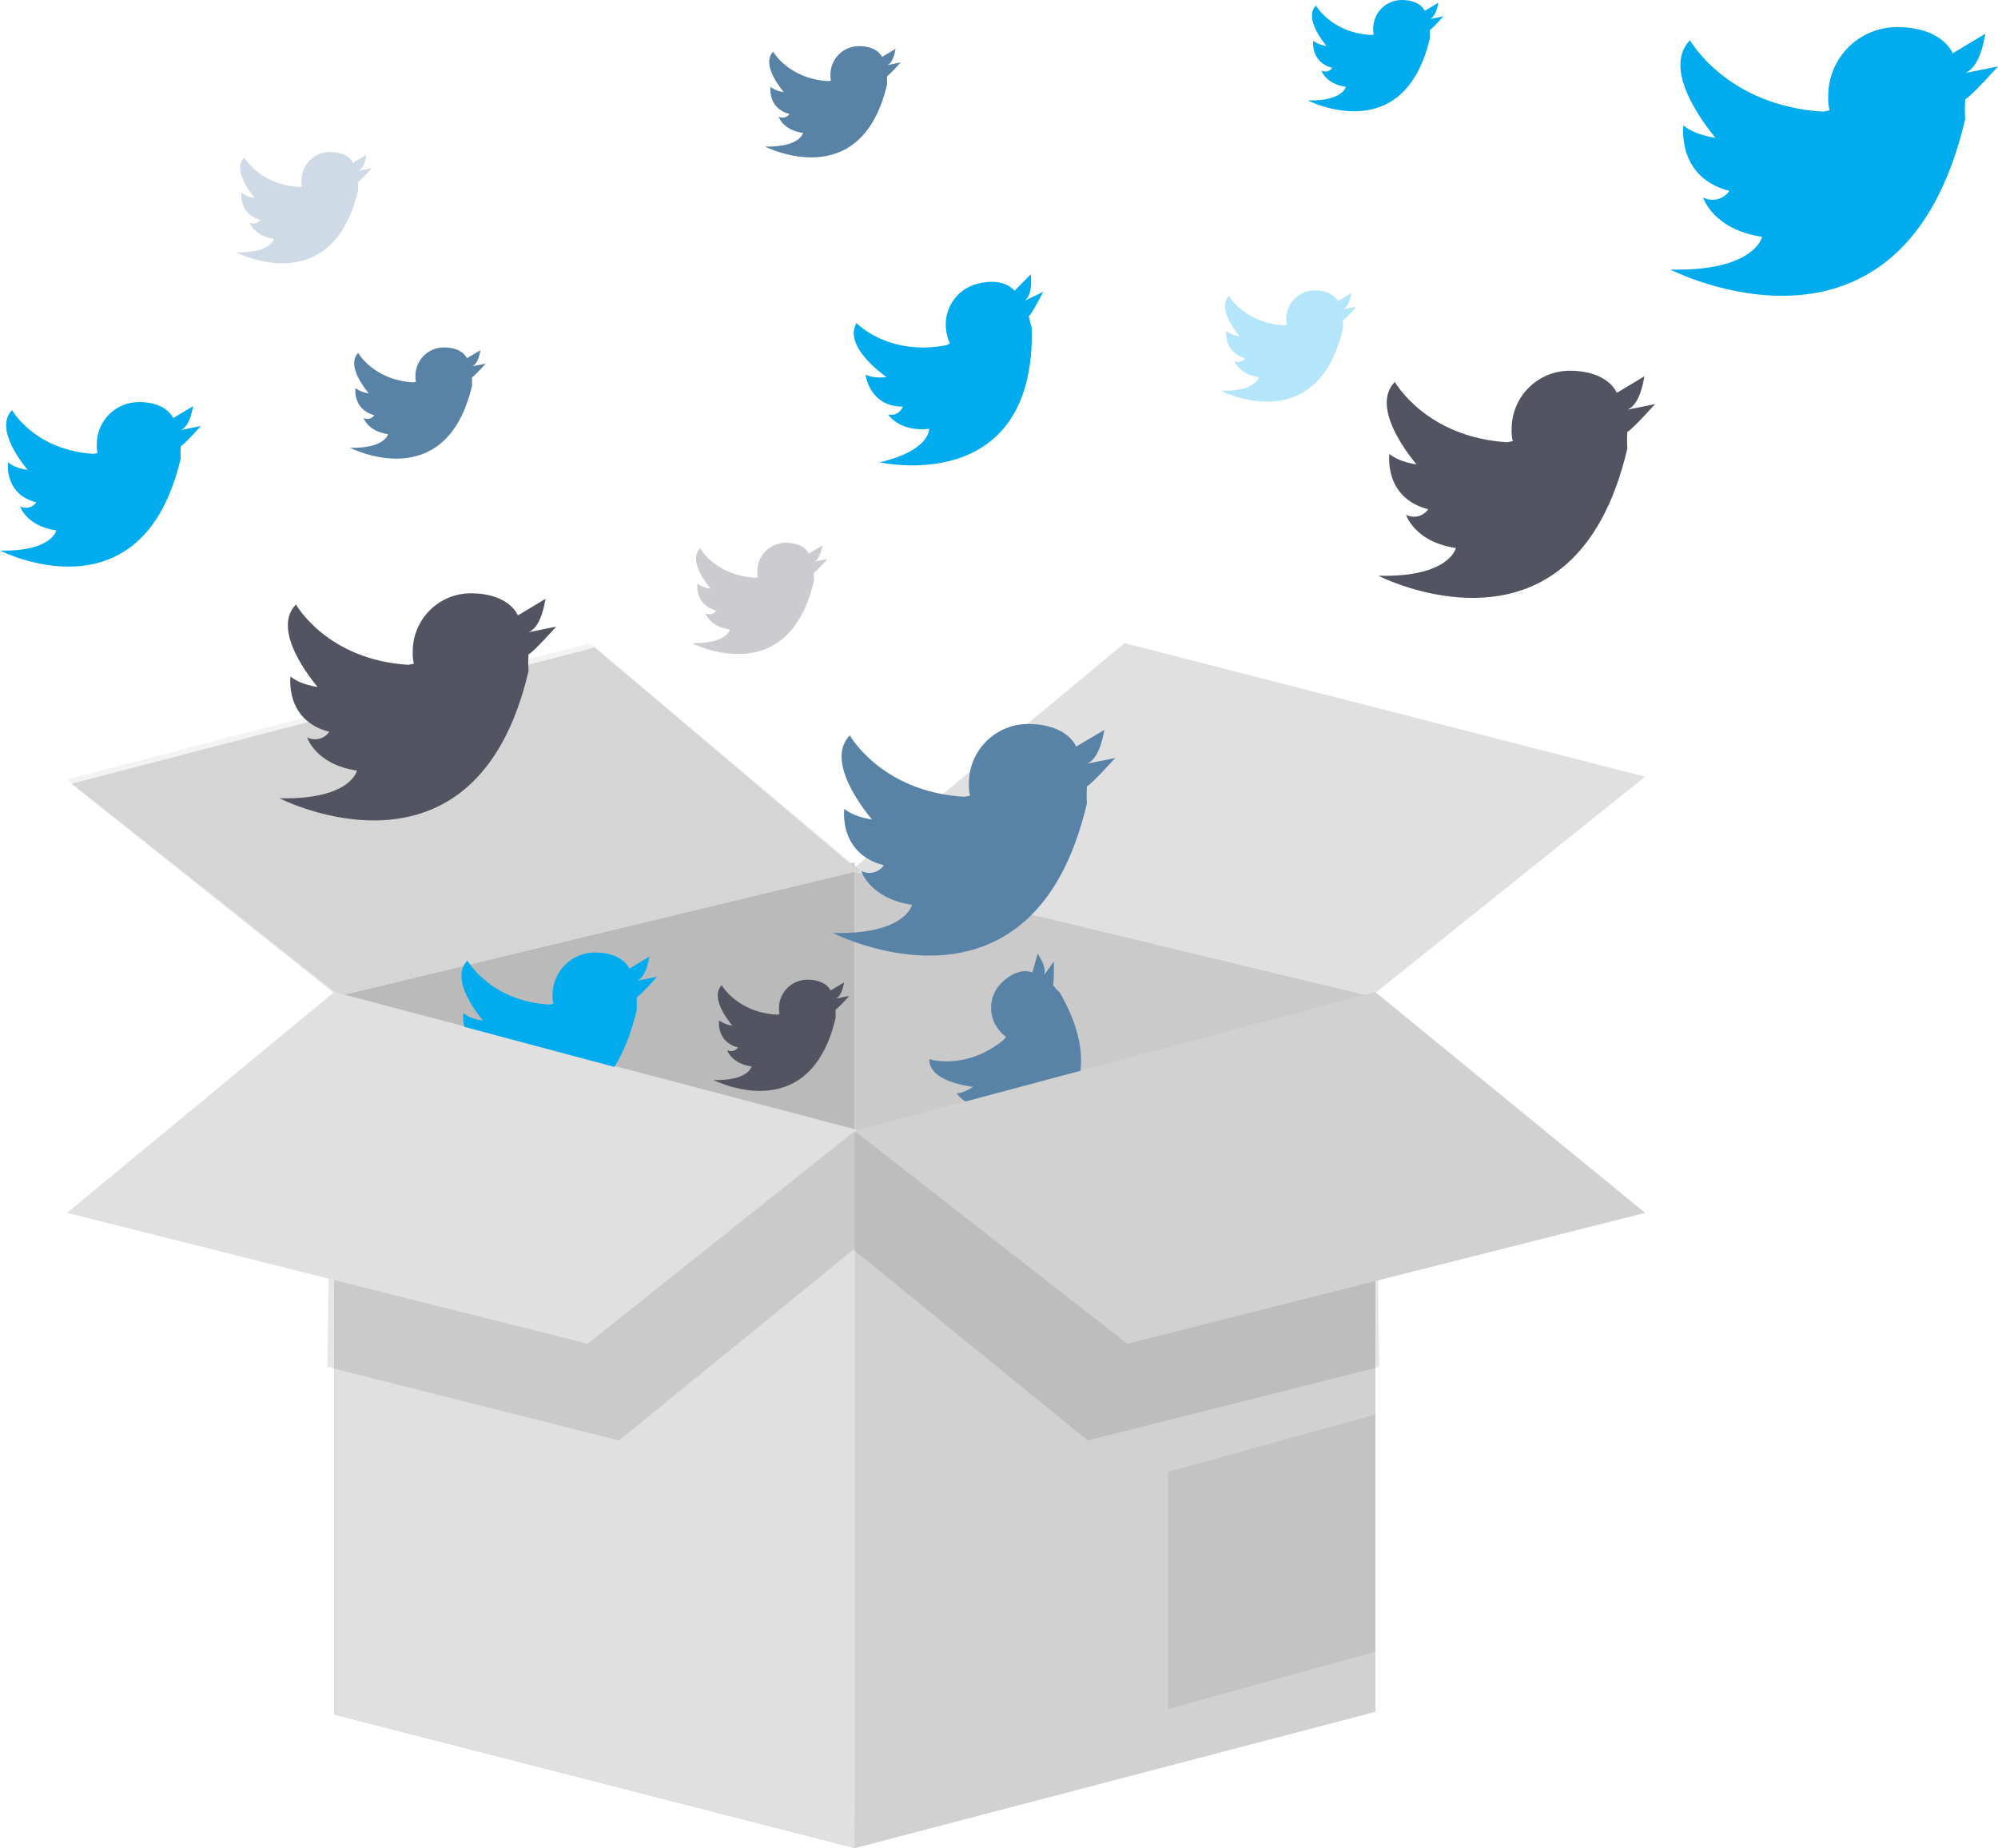
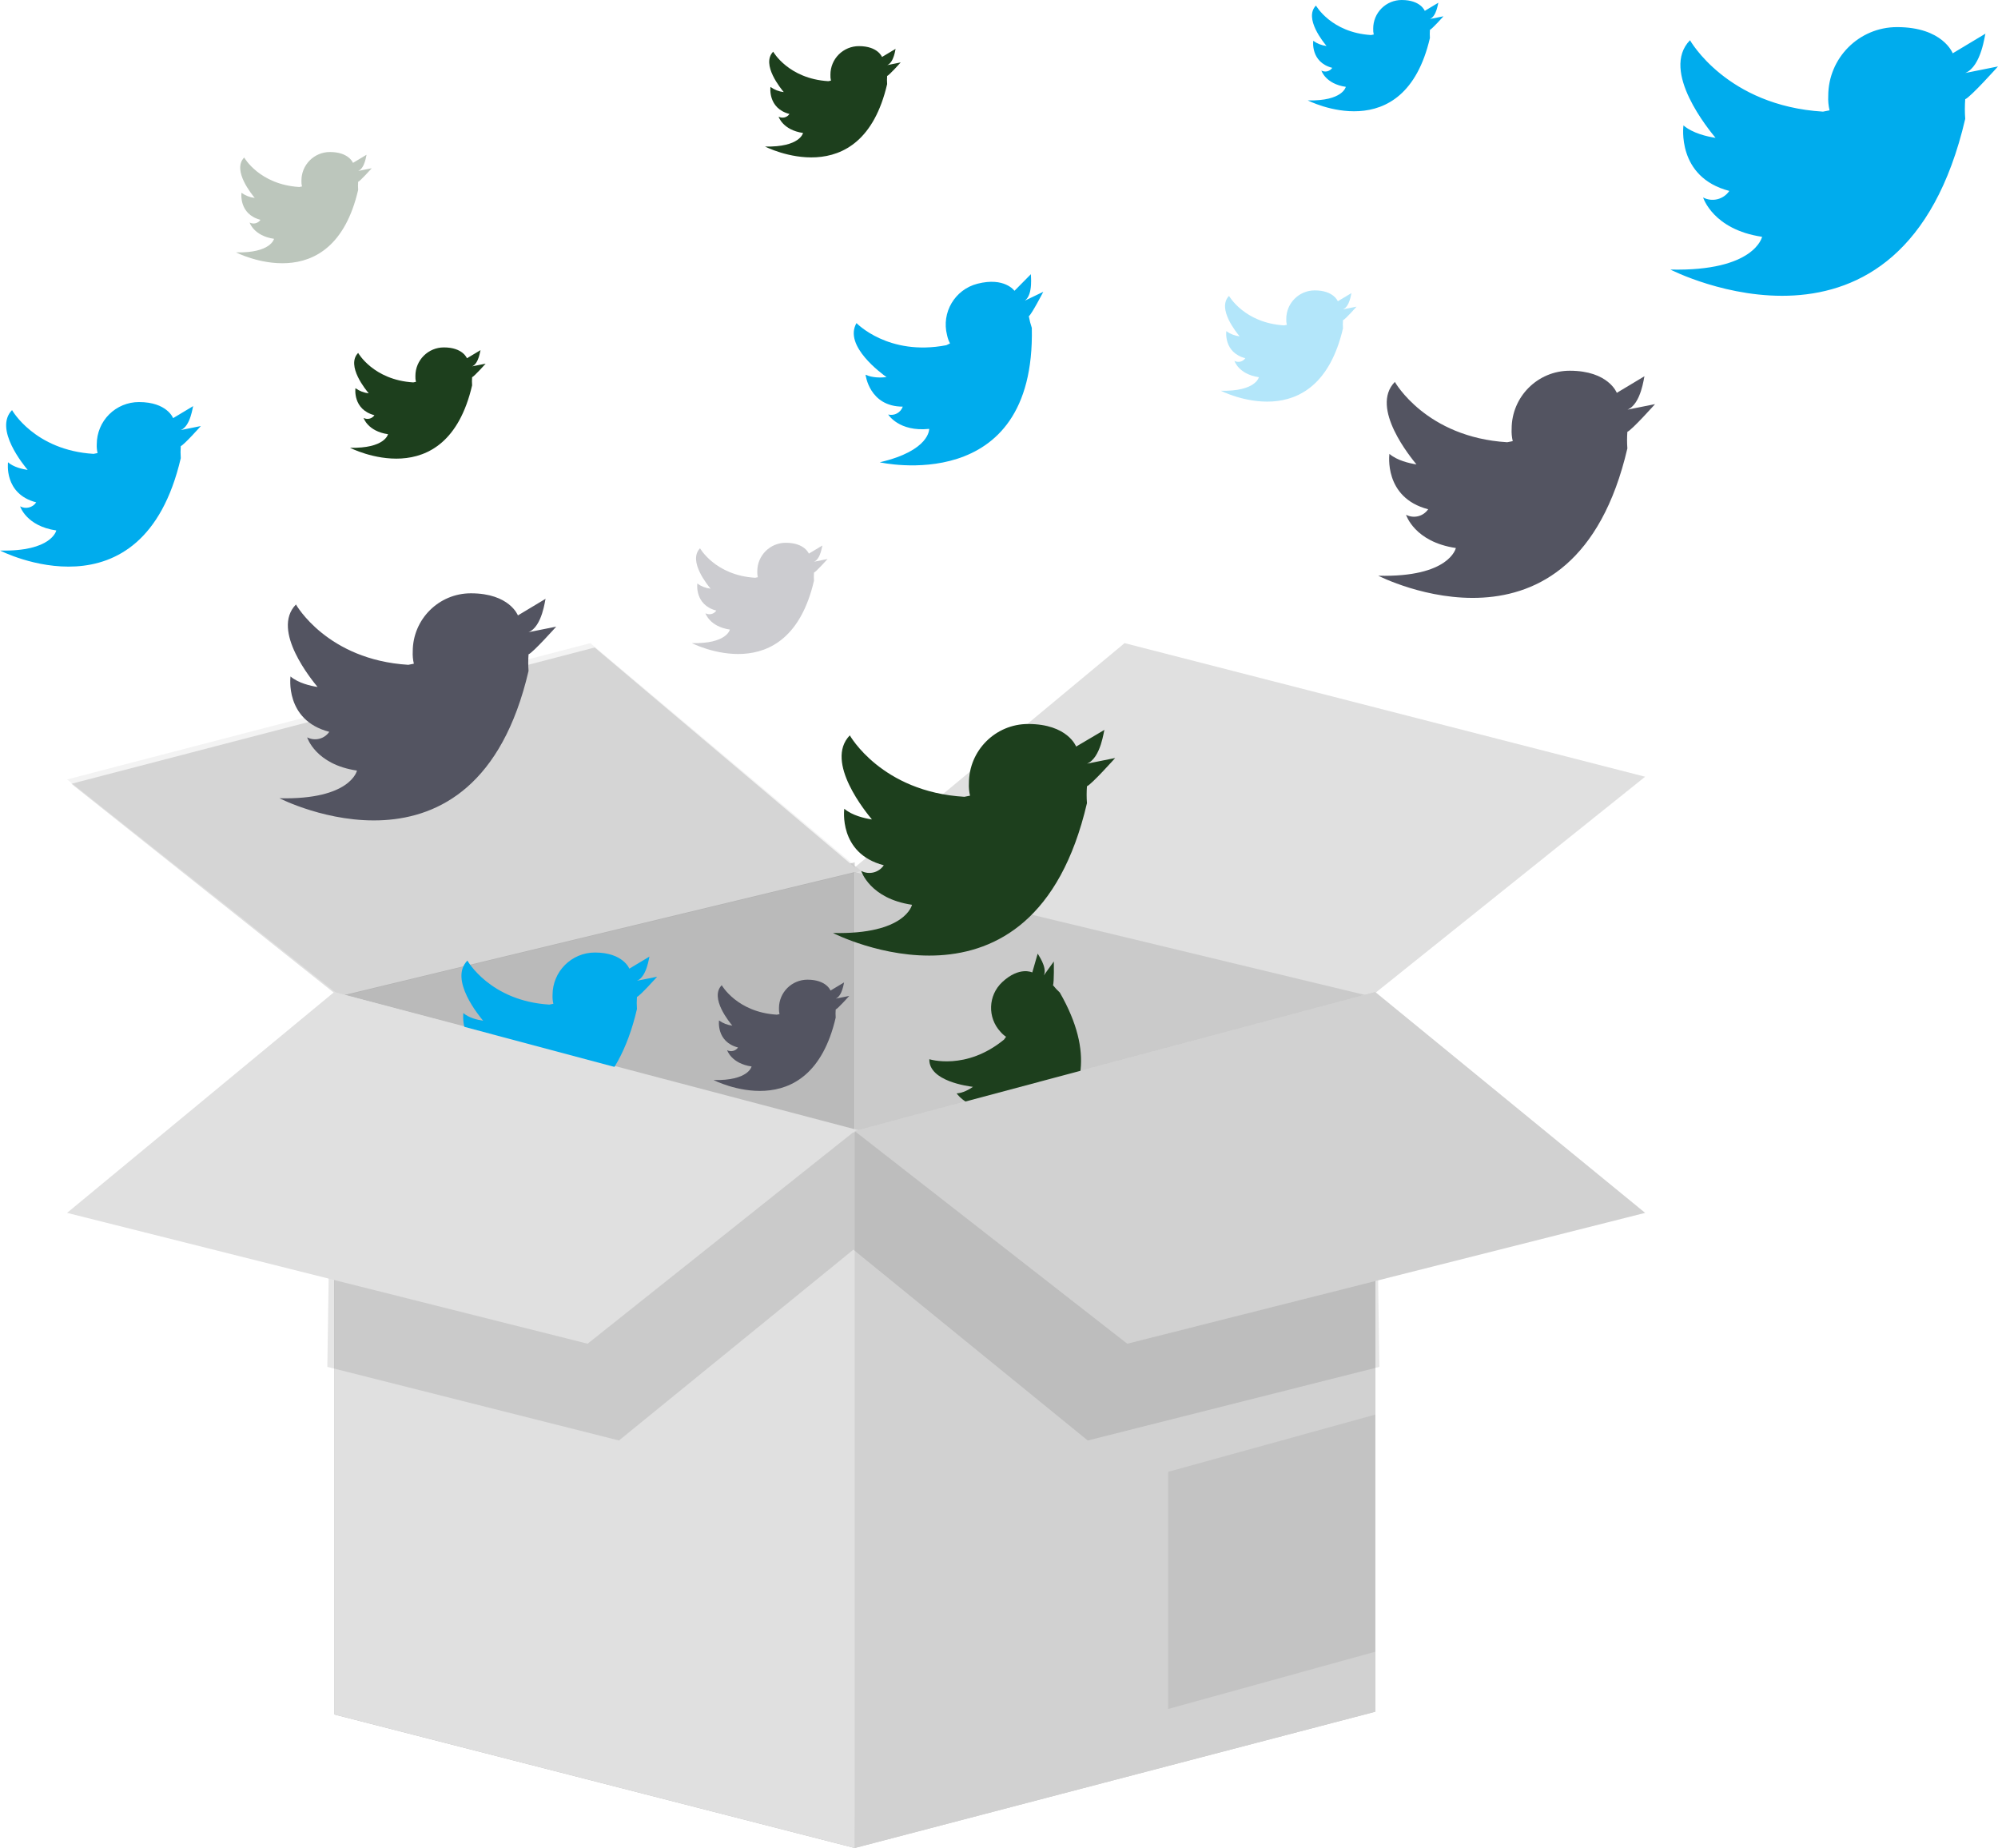
<svg xmlns="http://www.w3.org/2000/svg" data-name="Layer 1" width="813.15" height="752" viewBox="0 0 813.15 752">
  <path fill="#e0e0e0" d="M559.73 403.7l-211.87-51.03V752l211.87-55.46V403.7z" />
  <path opacity=".1" d="M559.73 403.7l-211.87-51.03V752l211.87-55.46V403.7z" />
  <path fill="#e0e0e0" d="M135.99 403.7l211.87-51.03V752l-211.87-54.35V403.7z" />
  <path opacity=".17" d="M135.99 401.93l211.87-51.02V752l-211.87-54.35V401.93z" />
  <path fill="#e0e0e0" d="M346.09 354.44l111.59-92.73 211.86 54.36-111.58 89.39-211.87-51.02z" />
  <path fill="#e0e0e0" d="M29.05 318.94l108.71 86.52 211.86-51.02-107.59-90.96-212.98 55.46z" />
  <path opacity=".05" d="M27.29 317.18l111.35 88.28 211.87-51.02-110.25-92.73-212.97 55.47z" />
  <path fill="#e0e0e0" d="M135.99 403.7v293.95L347.86 752l2.86-291.73-214.73-56.57z" />
  <path fill="#e0e0e0" d="M559.73 696.54L347.86 752V460.27l211.87-56.57v292.84z" />
  <path opacity=".07" d="M559.73 696.54L347.86 752V460.27l211.87-56.57v292.84z" />
  <path opacity=".07" d="M475.42 598.92v96.51l84.31-23.3v-96.5l-84.31 23.29z" />
  <path opacity=".1" d="M133.22 556.22l118.69 29.95 95.4-77.65v-47.7l-211.87-53.24-2.22 148.64zm428.17 0L442.7 586.17l-95.39-77.65v-47.7l211.86-53.24 2.22 148.64z" />
  <path d="M259.23 399.1l8.21-1.64s-6.9 7.72-8.21 8.21a33.05 33.05 0 000 4.93c-15.77 67.69-73.93 37.79-73.93 37.79 21.19.49 23-8.21 23-8.21-12.32-1.81-14.79-9.86-14.79-9.86a5.08 5.08 0 006.57-1.64c-13.31-3.45-11.5-16.43-11.5-16.43 2.3 2 5.91 2.79 8.05 3.12-1.48-1.81-14-16.76-6.41-24.48 0 0 9.2 16.43 33.35 17.91l1.64-.33a12.89 12.89 0 01-.33-3.61 17.25 17.25 0 0117.25-17.25c11.5 0 14 6.57 14 6.57l8.21-4.93c-.18-.01-1 8.21-5.11 9.85z" fill="#00aced" />
  <path fill="#e0e0e0" d="M135.99 403.7l-108.7 89.85 211.86 53.24 108.71-86.52-211.87-56.57z" />
-   <path d="M424.82 396.91l4.06-5.65s.18 8.6-.34 9.65a27.47 27.47 0 002.79 3c28.77 50.08-23.53 64.86-23.53 64.86 13.16-11.71 9.33-18 9.33-18-8.56 5.85-14.56 2.35-14.56 2.35a4.22 4.22 0 003.06-4.72c-10 5.44-16.3-3.47-16.3-3.47 2.52-.1 5.18-1.65 6.66-2.66-1.92-.26-18-2.27-17.77-11.25 0 0 14.9 4.77 30.42-8l.81-1.13a10.71 10.71 0 01-2.25-2 14.33 14.33 0 01.71-20.26c7-6.52 12.21-3.92 12.21-3.92l2.2-7.65c-.09.07 4.06 5.52 2.5 8.85z" fill="#5982a7" />
+   <path d="M424.82 396.91l4.06-5.65s.18 8.6-.34 9.65a27.47 27.47 0 002.79 3c28.77 50.08-23.53 64.86-23.53 64.86 13.16-11.71 9.33-18 9.33-18-8.56 5.85-14.56 2.35-14.56 2.35a4.22 4.22 0 003.06-4.72c-10 5.44-16.3-3.47-16.3-3.47 2.52-.1 5.18-1.65 6.66-2.66-1.92-.26-18-2.27-17.77-11.25 0 0 14.9 4.77 30.42-8l.81-1.13a10.71 10.71 0 01-2.25-2 14.33 14.33 0 01.71-20.26c7-6.52 12.21-3.92 12.21-3.92l2.2-7.65c-.09.07 4.06 5.52 2.5 8.85z" fill="#1d3f1d" />
  <path fill="#e0e0e0" d="M559.73 403.7l109.81 89.85-210.76 53.24-110.92-86.52 211.87-56.57z" />
  <path opacity=".07" d="M559.73 403.7l109.81 89.85-210.76 53.24-110.92-86.52 211.87-56.57z" />
  <path d="M417.09 122.35l7.51-3.61s-4.74 9.15-5.89 9.95a32.88 32.88 0 001.22 4.75c1.53 69.12-61.9 54.68-61.9 54.68 20.54-4.76 20.13-13.6 20.13-13.6-12.32 1.3-16.68-5.84-16.68-5.84a5 5 0 005.93-3.21c-13.68 0-15.14-13-15.14-13 2.7 1.33 6.39 1.23 8.53 1-1.87-1.38-17.6-12.7-12.22-22 0 0 12.93 13.56 36.56 9l1.5-.72a12.82 12.82 0 01-1.21-3.4 17.16 17.16 0 0112.36-20.89c11.08-2.84 15.08 2.88 15.08 2.88l6.7-6.78c-.17.07 1.07 8.19-2.48 10.79zM73.57 175l8.17-1.63s-6.86 7.68-8.17 8.17a32.88 32.88 0 000 4.9C57.88 253.77.03 224.03.03 224.03c21.08.49 22.88-8.17 22.88-8.17-12.26-1.8-14.71-9.81-14.71-9.81a5 5 0 006.54-1.63C1.47 201 3.27 188.12 3.27 188.12c2.29 2 5.88 2.78 8 3.11-1.47-1.8-13.89-16.67-6.37-24.35 0 0 9.15 16.34 33.18 17.81l1.63-.33a12.82 12.82 0 01-.33-3.6 17.16 17.16 0 0117.19-17.15c11.44 0 13.89 6.54 13.89 6.54l8.17-4.9c-.19-.01-1 8.16-5.06 9.75zM799.81 29.71l13.33-2.67s-11.2 12.53-13.33 13.33a53.64 53.64 0 000 8c-25.6 109.85-120 61.32-120 61.32 34.39.8 37.33-13.33 37.33-13.33-20-2.93-24-16-24-16a8.24 8.24 0 0010.66-2.67c-21.6-5.6-18.66-26.66-18.66-26.66 3.73 3.2 9.6 4.53 13.06 5.07-2.4-2.93-22.66-27.2-10.4-39.73 0 0 14.93 26.66 54.12 29.06l2.67-.53a20.92 20.92 0 01-.53-5.87 28 28 0 0128-28c18.66 0 22.66 10.66 22.66 10.66l13.33-8c-.24.02-1.57 13.31-8.24 16.02zM581.95 7.73l5.52-1.1s-4.64 5.19-5.52 5.52a22.21 22.21 0 000 3.31c-10.6 45.5-49.69 25.4-49.69 25.4 14.25.33 15.46-5.52 15.46-5.52-8.28-1.21-9.94-6.63-9.94-6.63a3.41 3.41 0 004.42-1.1c-8.94-2.32-7.73-11-7.73-11a11.48 11.48 0 005.41 2.1c-1-1.21-9.39-11.26-4.31-16.45 0 0 6.18 11 22.42 12l1.1-.22a8.66 8.66 0 01-.22-2.43A11.59 11.59 0 01570.47 0c7.73 0 9.39 4.42 9.39 4.42l5.52-3.31c-.12-.01-.67 5.52-3.43 6.62z" fill="#00aced" />
  <path d="M331.28 228.58l5.52-1.1s-4.64 5.19-5.52 5.52a22.21 22.21 0 000 3.31c-10.6 45.5-49.69 25.4-49.69 25.4 14.25.33 15.46-5.52 15.46-5.52-8.28-1.21-9.94-6.63-9.94-6.63a3.41 3.41 0 004.42-1.1c-8.94-2.32-7.73-11-7.73-11a11.48 11.48 0 005.41 2.1c-1-1.21-9.39-11.26-4.31-16.45 0 0 6.18 11 22.42 12l1.1-.22a8.66 8.66 0 01-.22-2.43 11.59 11.59 0 0111.59-11.59c7.73 0 9.39 4.42 9.39 4.42l5.52-3.31c-.13.02-.66 5.5-3.42 6.6z" fill="#535461" opacity=".3" />
  <path d="M546.57 125.89l5.52-1.1s-4.59 5.21-5.52 5.51a22.21 22.21 0 000 3.31c-10.6 45.5-49.69 25.4-49.69 25.4 14.25.33 15.46-5.52 15.46-5.52-8.28-1.21-9.94-6.63-9.94-6.63a3.41 3.41 0 004.42-1.1c-8.94-2.32-7.73-11-7.73-11a11.48 11.48 0 005.41 2.1c-1-1.21-9.39-11.26-4.31-16.45 0 0 6.18 11 22.42 12l1.1-.22a8.66 8.66 0 01-.22-2.43 11.59 11.59 0 0111.59-11.59c7.73 0 9.39 4.42 9.39 4.42l5.52-3.31c-.06-.02-.62 5.5-3.42 6.61z" fill="#00aced" opacity=".3" />
-   <path d="M442.37 310.76l11.48-2.3s-9.65 10.8-11.48 11.48a46.21 46.21 0 000 6.89c-22.05 94.63-103.36 52.83-103.36 52.83 29.63.69 32.16-11.48 32.16-11.48-17.23-2.53-20.67-13.78-20.67-13.78a7.1 7.1 0 009.19-2.3c-18.6-4.82-16.08-23-16.08-23 3.22 2.76 8.27 3.9 11.25 4.36-2.07-2.53-19.52-23.43-9-34.22 0 0 12.86 23 46.63 25l2.3-.46a18 18 0 01-.46-5.05 24.11 24.11 0 0124.12-24.12c16.08 0 19.52 9.19 19.52 9.19l11.52-6.8c-.23 0-1.38 11.47-7.12 13.76zM361.09 26.5l5.48-1.1s-4.64 5.19-5.52 5.52a22.21 22.21 0 000 3.31c-10.6 45.5-49.69 25.4-49.69 25.4 14.25.33 15.46-5.52 15.46-5.52-8.28-1.21-9.94-6.63-9.94-6.63a3.41 3.41 0 004.42-1.1c-8.94-2.32-7.73-11-7.73-11a11.48 11.48 0 005.41 2.1c-1-1.21-9.39-11.26-4.31-16.45 0 0 6.18 11 22.42 12l1.1-.22a8.66 8.66 0 01-.22-2.43 11.59 11.59 0 0111.6-11.61c7.73 0 9.39 4.42 9.39 4.42l5.52-3.31c-.07 0-.62 5.52-3.39 6.62zM192.14 149.08l5.52-1.1s-4.64 5.19-5.52 5.52a22.21 22.21 0 000 3.31c-10.6 45.5-49.69 25.4-49.69 25.4 14.25.33 15.46-5.52 15.46-5.52-8.28-1.21-9.94-6.63-9.94-6.63a3.41 3.41 0 004.42-1.1c-8.94-2.32-7.73-11-7.73-11a11.48 11.48 0 005.41 2.1c-1-1.21-9.39-11.26-4.31-16.45 0 0 6.18 11 22.42 12l1.1-.22a8.66 8.66 0 01-.22-2.43 11.59 11.59 0 0111.59-11.59c7.73 0 9.39 4.42 9.39 4.42l5.52-3.31c-.11-.03-.66 5.52-3.42 6.6z" fill="#5982a7" />
-   <path d="M145.76 69.57l5.52-1.1s-4.64 5.19-5.52 5.52a22.21 22.21 0 000 3.31c-10.6 45.5-49.69 25.4-49.69 25.4 14.25.33 15.46-5.52 15.46-5.52-8.28-1.21-9.94-6.63-9.94-6.63a3.41 3.41 0 004.42-1.1c-8.94-2.32-7.73-11-7.73-11a11.48 11.48 0 005.41 2.1c-1-1.21-9.39-11.26-4.31-16.45 0 0 6.18 11 22.42 12l1.1-.22a8.66 8.66 0 01-.22-2.43 11.59 11.59 0 0111.59-11.59c7.73 0 9.39 4.42 9.39 4.42l5.52-3.31c-.11-.03-.61 5.5-3.42 6.6z" fill="#5982a7" opacity=".3" />
+   <path d="M442.37 310.76l11.48-2.3s-9.65 10.8-11.48 11.48a46.21 46.21 0 000 6.89c-22.05 94.63-103.36 52.83-103.36 52.83 29.63.69 32.16-11.48 32.16-11.48-17.23-2.53-20.67-13.78-20.67-13.78a7.1 7.1 0 009.19-2.3c-18.6-4.82-16.08-23-16.08-23 3.22 2.76 8.27 3.9 11.25 4.36-2.07-2.53-19.52-23.43-9-34.22 0 0 12.86 23 46.63 25l2.3-.46a18 18 0 01-.46-5.05 24.11 24.11 0 0124.12-24.12c16.08 0 19.52 9.19 19.52 9.19l11.52-6.8c-.23 0-1.38 11.47-7.12 13.76zM361.09 26.5l5.48-1.1s-4.64 5.19-5.52 5.52a22.21 22.21 0 000 3.31c-10.6 45.5-49.69 25.4-49.69 25.4 14.25.33 15.46-5.52 15.46-5.52-8.28-1.21-9.94-6.63-9.94-6.63a3.41 3.41 0 004.42-1.1c-8.94-2.32-7.73-11-7.73-11a11.48 11.48 0 005.41 2.1c-1-1.21-9.39-11.26-4.31-16.45 0 0 6.18 11 22.42 12l1.1-.22a8.66 8.66 0 01-.22-2.43 11.59 11.59 0 0111.6-11.61c7.73 0 9.39 4.42 9.39 4.42l5.52-3.31c-.07 0-.62 5.52-3.39 6.62zM192.14 149.08l5.52-1.1s-4.64 5.19-5.52 5.52a22.21 22.21 0 000 3.31c-10.6 45.5-49.69 25.4-49.69 25.4 14.25.33 15.46-5.52 15.46-5.52-8.28-1.21-9.94-6.63-9.94-6.63a3.41 3.41 0 004.42-1.1c-8.94-2.32-7.73-11-7.73-11a11.48 11.48 0 005.41 2.1c-1-1.21-9.39-11.26-4.31-16.45 0 0 6.18 11 22.42 12l1.1-.22a8.66 8.66 0 01-.22-2.43 11.59 11.59 0 0111.59-11.59c7.73 0 9.39 4.42 9.39 4.42l5.52-3.31c-.11-.03-.66 5.52-3.42 6.6z" fill="#1d3f1d" />
+   <path d="M145.76 69.57l5.52-1.1s-4.64 5.19-5.52 5.52a22.21 22.21 0 000 3.31c-10.6 45.5-49.69 25.4-49.69 25.4 14.25.33 15.46-5.52 15.46-5.52-8.28-1.21-9.94-6.63-9.94-6.63a3.41 3.41 0 004.42-1.1c-8.94-2.32-7.73-11-7.73-11a11.48 11.48 0 005.41 2.1c-1-1.21-9.39-11.26-4.31-16.45 0 0 6.18 11 22.42 12l1.1-.22a8.66 8.66 0 01-.22-2.43 11.59 11.59 0 0111.59-11.59c7.73 0 9.39 4.42 9.39 4.42l5.52-3.31c-.11-.03-.61 5.5-3.42 6.6z" fill="#1d3f1d" opacity=".3" />
  <path d="M340.11 406.37l5.52-1.1s-4.64 5.19-5.52 5.52a22.21 22.21 0 000 3.31c-10.6 45.5-49.69 25.4-49.69 25.4 14.25.33 15.46-5.52 15.46-5.52-8.28-1.21-9.94-6.63-9.94-6.63a3.41 3.41 0 004.42-1.1c-8.94-2.32-7.73-11-7.73-11a11.48 11.48 0 005.41 2.1c-1-1.21-9.39-11.26-4.31-16.45 0 0 6.18 11 22.42 12l1.1-.22a8.66 8.66 0 01-.22-2.43 11.59 11.59 0 0111.59-11.59c7.73 0 9.39 4.42 9.39 4.42l5.52-3.31c-.1-.02-.66 5.5-3.42 6.6zM662.34 166.7l11.23-2.25s-9.46 10.59-11.26 11.26a45.32 45.32 0 000 6.76c-21.63 92.81-101.37 51.81-101.37 51.81 29.09.72 31.57-11.28 31.57-11.28-16.9-2.48-20.27-13.52-20.27-13.52a7 7 0 009-2.25c-18.25-4.73-15.77-22.53-15.77-22.53 3.15 2.7 8.11 3.83 11 4.28-2-2.48-19.15-23-8.79-33.57 0 0 12.62 22.53 45.73 24.55l2.25-.45a17.67 17.67 0 01-.45-5 23.65 23.65 0 0123.65-23.65c15.77 0 19.15 9 19.15 9l11.26-6.76c-.17.08-1.3 11.35-6.93 13.6zm-447.23 90.55l11.26-2.25s-9.46 10.59-11.26 11.26a45.32 45.32 0 000 6.76c-21.63 92.81-101.37 51.81-101.37 51.81 29.06.68 31.54-11.26 31.54-11.26-16.9-2.48-20.27-13.52-20.27-13.52a7 7 0 009-2.25c-18.25-4.73-15.77-22.53-15.77-22.53 3.15 2.7 8.11 3.83 11 4.28-2-2.48-19.15-23-8.79-33.57 0 0 12.62 22.53 45.73 24.55l2.25-.45a17.67 17.67 0 01-.45-5 23.65 23.65 0 0123.65-23.65c15.77 0 19.15 9 19.15 9l11.26-6.76c-.17.06-1.3 11.33-6.93 13.58z" fill="#535461" />
</svg>
